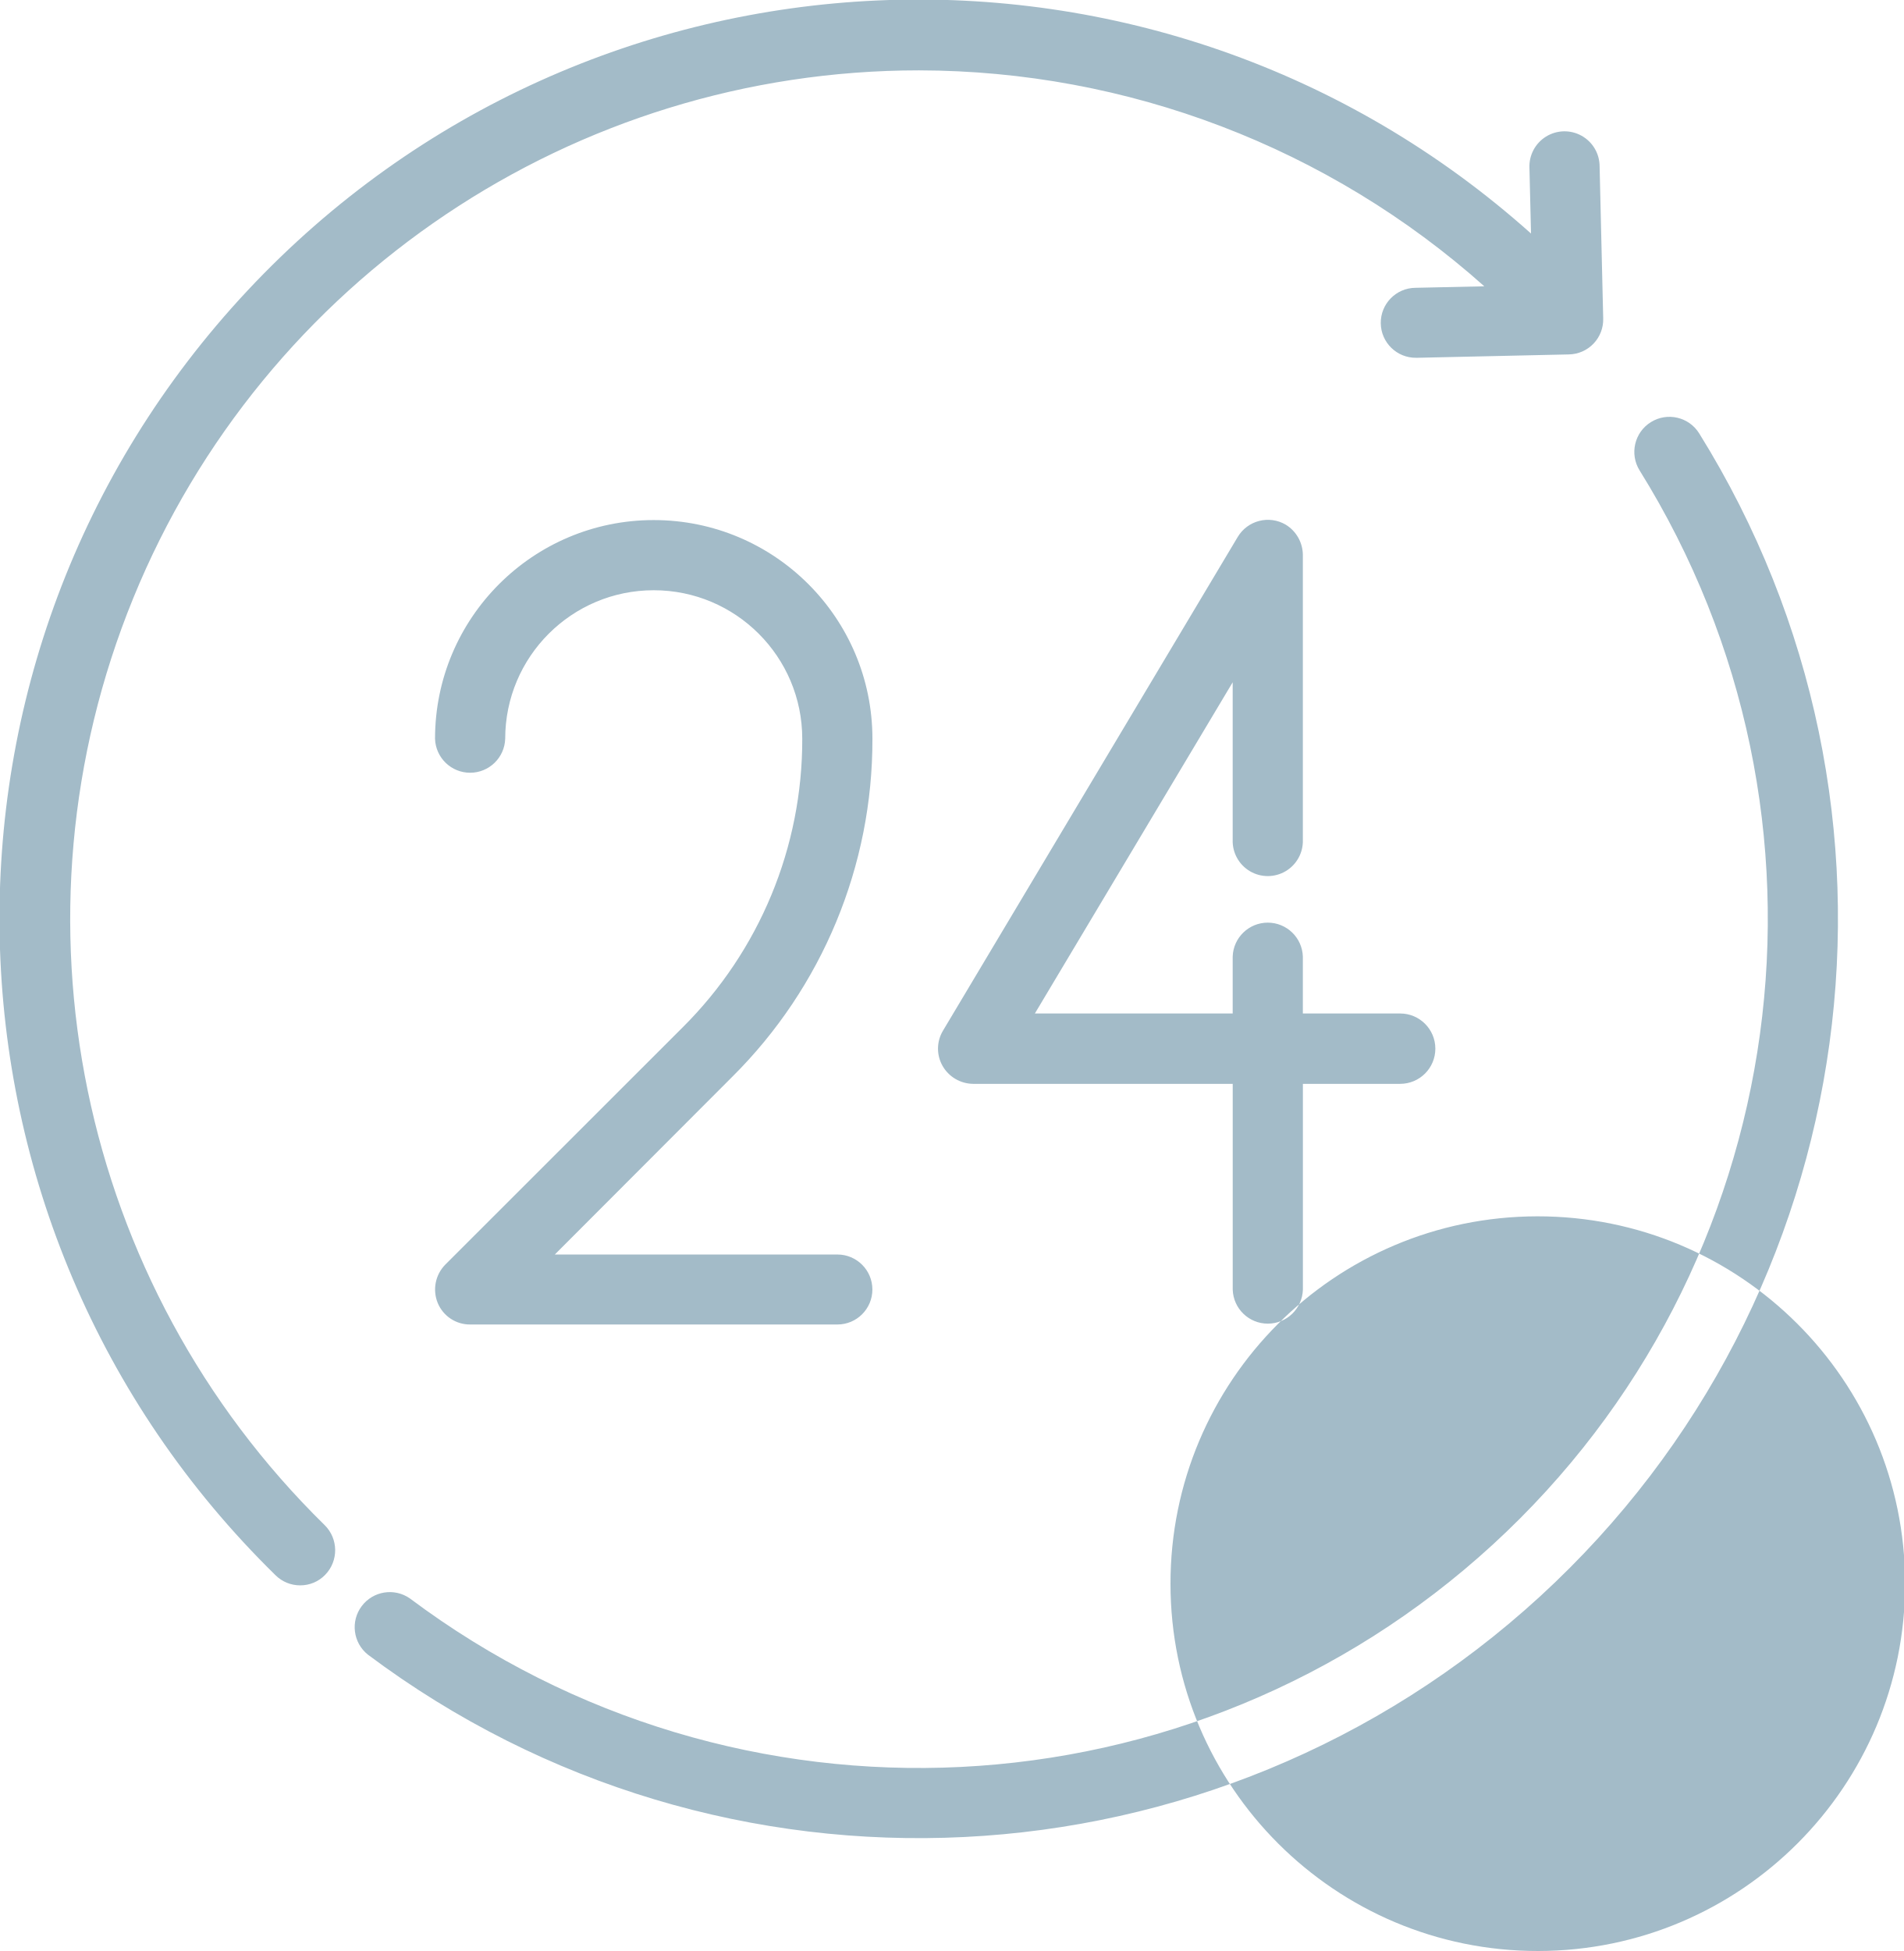
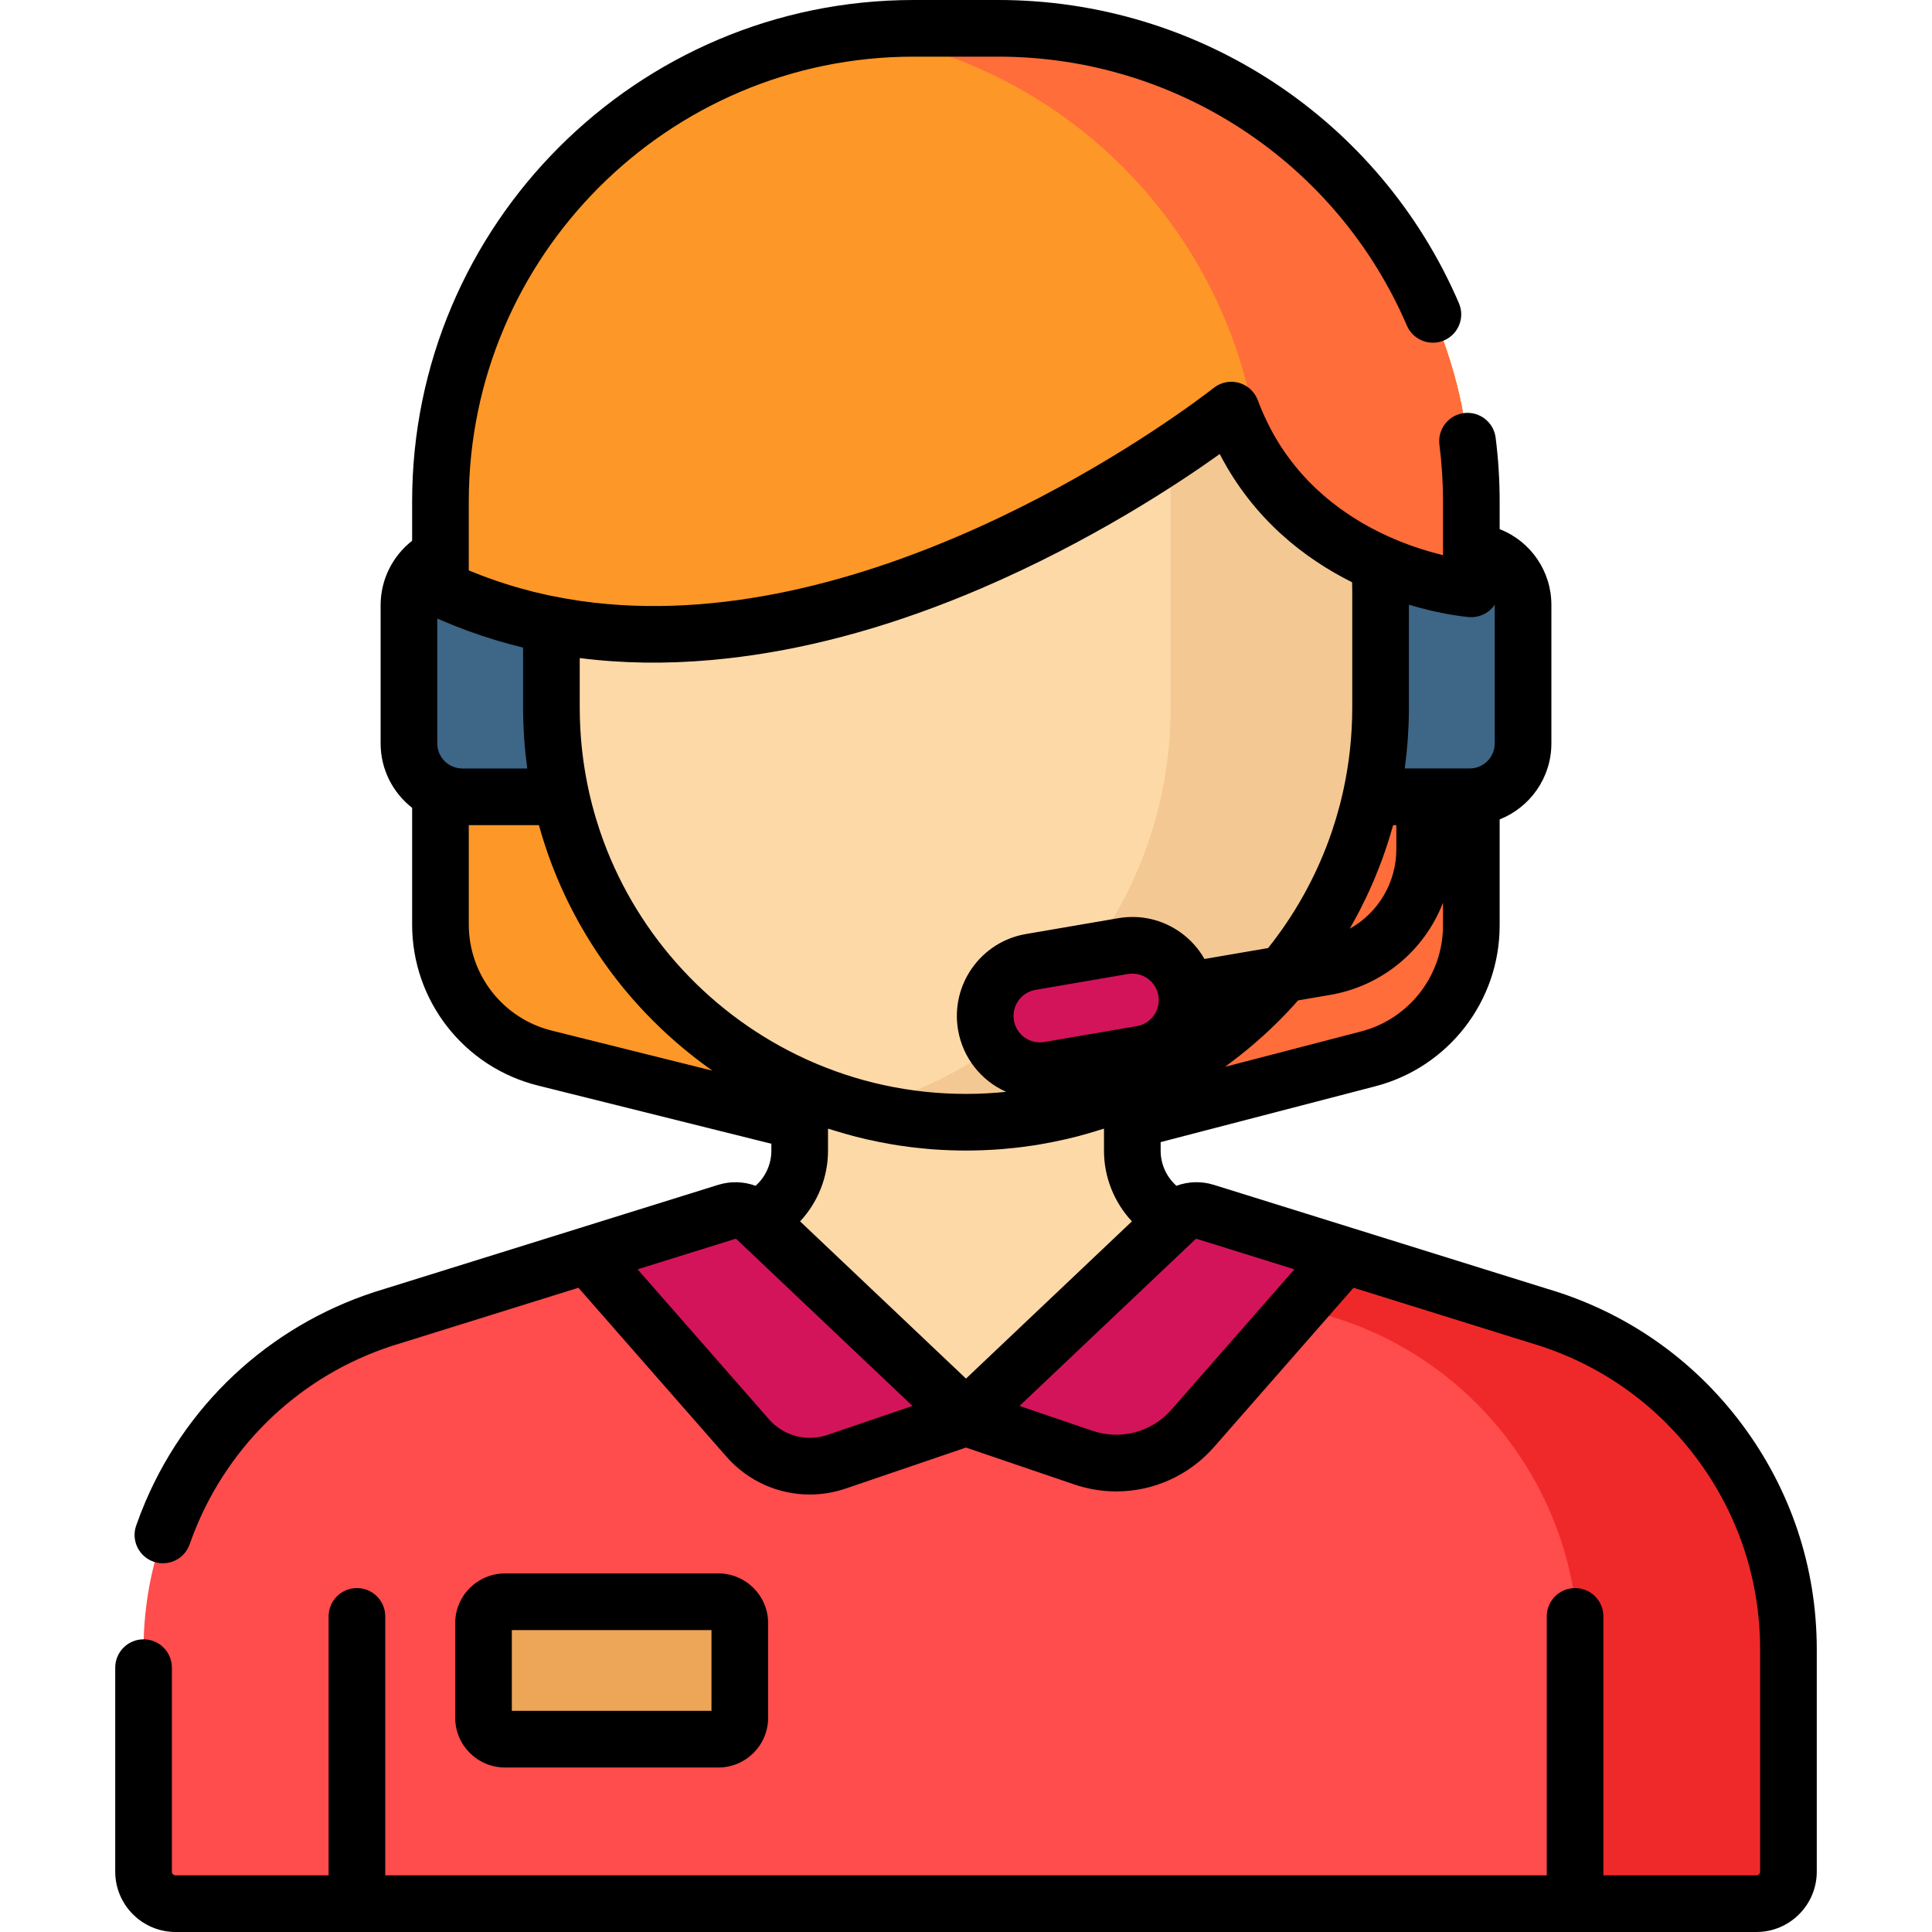
- <svg xmlns="http://www.w3.org/2000/svg" width="50.875" height="52.13">
-   <path d="M41.078 32.5a9.815 9.815 0 11-9.8 9.82 9.811 9.811 0 019.8-9.82zm4.328-20.92a.937.937 0 00-1.592.99 22.684 22.684 0 01-32.86 30.14.938.938 0 00-1.125 1.5 24.559 24.559 0 0035.577-32.63zm-23.03 21.94h-7.55l4.743-4.75a12.68 12.68 0 003.744-9.03 5.844 5.844 0 10-11.688 0 .938.938 0 001.875 0 3.969 3.969 0 117.938 0 10.836 10.836 0 01-3.195 7.71l-6.344 6.34a.949.949 0 00-.2 1.03.93.93 0 00.866.57h9.813a.935.935 0 10-.002-1.87zm15.039-6.44h-2.6v-1.52a.938.938 0 00-1.875 0v1.52h-5.286l5.286-8.85v4.21a.938.938 0 101.875 0v-7.62a.957.957 0 00-.456-.8.94.94 0 00-1.286.33l-7.875 13.19a.933.933 0 00-.011.94.951.951 0 00.816.48h6.938v5.5a.938.938 0 001.875 0v-5.5h2.6a.94.94 0 00-.001-1.88zm5.33-22.63a.938.938 0 10-1.875.04l.042 1.75A24.556 24.556 0 007.363 42.09a.93.93 0 00.656.27.92.92 0 00.669-.28.942.942 0 00-.013-1.33A22.679 22.679 0 0124.557 1.88a22.745 22.745 0 0115.107 5.77l-1.843.04a.935.935 0 00.022 1.87h.023l4.06-.09a.934.934 0 00.915-.96z" fill="#a3bbc8" fill-rule="evenodd" />
+ <svg xmlns="http://www.w3.org/2000/svg" version="1.1" id="Capa_1" x="0" y="0" viewBox="0 0 511.999 511.999" xml:space="preserve">
+   <path d="M362.585 280.61l-97.245 25.286a37.16 37.16 0 01-18.341.092l-102.588-25.581c-16.269-4.057-27.686-18.67-27.686-35.437V132.891c0-69.248 56.137-125.385 125.385-125.385h22.422c69.248 0 125.385 56.137 125.385 125.385v112.372c-.002 16.631-11.237 31.162-27.332 35.347z" fill="#fd9727" />
+   <path d="M264.531 7.507h-22.422c-5.632 0-11.175.378-16.611 1.097 61.395 8.127 108.774 60.672 108.774 124.287v112.372c0 16.631-11.236 31.162-27.331 35.347l-79.164 20.584 19.222 4.793a37.16 37.16 0 0018.341-.092l97.245-25.286c16.096-4.185 27.331-18.716 27.331-35.347V132.891C389.915 63.643 333.779 7.507 264.531 7.507z" fill="#ff6d3a" />
+   <path d="M122.528 211.167h26.607v-64.958h-26.607c-7.817 0-14.154 6.337-14.154 14.154v36.651c0 7.816 6.337 14.153 14.154 14.153zm266.943 0h-26.607v-64.958h26.607c7.817 0 14.154 6.337 14.154 14.154v36.651c.001 7.816-6.336 14.153-14.154 14.153z" fill="#3d6687" />
+   <path d="M316.077 324.509a19.926 19.926 0 01-16-19.536v-44.917h-88.154v44.917a19.926 19.926 0 01-16 19.536l-10.74 2.159v72.13h141.633v-72.13l-10.739-2.159z" fill="#fed9a8" />
+   <path d="M407.848 348.727l-88.408-27.565a7.937 7.937 0 00-7.824 1.817L256 375.685l-55.616-52.706a7.942 7.942 0 00-7.824-1.817l-88.408 27.565c-39.196 11.541-66.108 47.519-66.108 88.379v58.897a8.489 8.489 0 008.489 8.489h418.933a8.49 8.49 0 008.49-8.489v-58.897c0-40.859-26.912-76.838-66.108-88.379z" fill="#ff4c4c" />
+   <path d="M407.848 348.727l-88.408-27.565a7.938 7.938 0 00-7.824 1.817l-10.396 9.852 50.984 15.896c39.196 11.54 66.108 47.519 66.108 88.379v67.386h47.154a8.49 8.49 0 008.49-8.489v-58.897c0-40.859-26.912-76.838-66.108-88.379z" fill="#ef2929" />
+   <path d="M256 297.403c-60.679 0-109.868-49.19-109.868-109.868v-30.877C146.132 95.98 195.322 46.79 256 46.79s109.868 49.19 109.868 109.868v30.877c0 60.679-49.19 109.868-109.868 109.868z" fill="#fed9a8" />
+   <path d="M310.224 61.088v126.447c0 51.066-34.84 93.991-82.046 106.311A110.044 110.044 0 00256 297.403c60.678 0 109.868-49.19 109.868-109.868v-30.876c0-40.958-22.415-76.677-55.644-95.571z" fill="#f4c892" />
+   <path d="M200.384 322.979L256 375.685l-34.3 11.685a21.922 21.922 0 01-23.556-6.303l-42.425-48.417 36.84-11.486a7.938 7.938 0 017.825 1.815zm111.232 0L256 375.685l31.087 10.59a26.993 26.993 0 0029.006-7.762l40.188-45.864-36.84-11.486a7.94 7.94 0 00-7.825 1.816z" fill="#d4145a" />
+   <path d="M190.372 460.897h-56.55a5.685 5.685 0 01-5.685-5.685v-25.047a5.685 5.685 0 015.685-5.685h56.55a5.685 5.685 0 015.685 5.685v25.047a5.685 5.685 0 01-5.685 5.685z" fill="#eda558" />
+   <path d="M389.915 156.05s-47.402-3.762-63.622-47.364c0 0-114.587 91.74-209.569 47.364v-23.159c0-69.248 56.137-125.385 125.385-125.385h22.422c69.248 0 125.385 56.137 125.385 125.385v23.159h-.001z" fill="#fd9727" />
+   <path d="M264.531 7.507h-22.422c-5.632 0-11.175.378-16.611 1.097 58.377 7.728 104.078 55.614 108.43 114.991 19.989 29.593 55.987 32.455 55.987 32.455v-23.159c0-69.248-56.136-125.384-125.384-125.384z" fill="#ff6d3a" />
+   <path d="M275.587 283.743c-6.939 0-13.075-4.992-14.287-12.062-1.355-7.9 3.951-15.403 11.851-16.757l24.472-4.197c7.902-1.357 15.403 3.951 16.758 11.851 1.355 7.9-3.951 15.403-11.851 16.757l-24.472 4.197c-.83.143-1.656.211-2.471.211z" fill="#d4145a" />
+   <path d="M461.612 377.425c-12.975-17.346-30.81-29.751-51.585-35.882l-51.5-16.057-.011-.004-36.839-11.485a15.424 15.424 0 00-9.914.247c-2.608-2.323-4.179-5.689-4.179-9.271v-2.304l56.89-14.792c19.4-5.045 32.949-22.567 32.949-42.613v-28.108c8.02-3.177 13.71-11.005 13.71-20.142v-36.651a21.52 21.52 0 00-13.71-20.132v-7.339c0-5.655-.359-11.348-1.068-16.924-.523-4.112-4.283-7.013-8.393-6.5a7.507 7.507 0 00-6.5 8.394c.629 4.95.948 10.006.948 15.03v14.223a81.998 81.998 0 01-14.743-5.077c-.264-.12-.524-.243-.786-.365-10.6-4.979-22.408-13.469-30.068-27.858a67.852 67.852 0 01-1.186-2.347 65.878 65.878 0 01-.618-1.346c-.188-.417-.379-.829-.56-1.254-.39-.92-.767-1.851-1.12-2.8a7.504 7.504 0 00-6.796-4.886c-.111-.004-.222.007-.333.009-.183.002-.366-.001-.548.015a7.498 7.498 0 00-3.628 1.321c-.141.098-.286.19-.422.298a31.697 31.697 0 01-.353.277l-.225.174-.178.137a112.752 112.752 0 01-.58.444l-.184.14-.552.417-.126.095c-13.89 10.419-91.182 65.242-165.356 54.779l-.393-.058a128.836 128.836 0 01-7.673-1.353c-.33-.069-.662-.135-.991-.207a120.572 120.572 0 01-3.55-.824c-.48-.119-.956-.249-1.434-.374a122.458 122.458 0 01-3.92-1.091 124.182 124.182 0 01-4.525-1.45 113.71 113.71 0 01-3.817-1.374c-1.075-.409-2.148-.83-3.218-1.274-.098-.041-.198-.078-.296-.119v-18.273c0-64.998 52.88-117.878 117.878-117.878h22.422a117.842 117.842 0 01108.308 71.271 7.506 7.506 0 009.865 3.923 7.506 7.506 0 003.923-9.864A132.845 132.845 0 00264.531 0H242.11c-73.277 0-132.891 59.614-132.891 132.891v10.412c-5.184 4.05-8.351 10.315-8.351 17.059v36.651c0 6.928 3.274 13.102 8.351 17.07v30.887a43.96 43.96 0 0033.376 42.721l61.822 15.416v1.866c0 3.583-1.571 6.95-4.18 9.273a15.45 15.45 0 00-9.911-.249l-36.84 11.486-.012.004-51.498 16.057c-28.552 8.425-51.656 28.952-63.394 56.326a100.054 100.054 0 00-2.498 6.434 7.506 7.506 0 004.614 9.561 7.509 7.509 0 009.561-4.614 85.515 85.515 0 012.122-5.466c9.976-23.267 29.619-40.71 53.891-47.857l.114-.034 46.906-14.625 39.206 44.745c5.704 6.509 13.776 10.047 22.092 10.047a29.568 29.568 0 009.531-1.585L256 383.616l28.666 9.765a34.632 34.632 0 0011.174 1.858c9.749-.001 19.213-4.149 25.899-11.779l36.969-42.191 46.906 14.625.114.034c17.664 5.201 32.832 15.745 43.861 30.49 11.03 14.745 16.86 32.272 16.86 50.687v58.897a.984.984 0 01-.982.983h-40.549v-68.624a7.507 7.507 0 00-15.014 0v68.624H102.096v-68.624a7.507 7.507 0 00-15.014 0v68.624H46.533a.983.983 0 01-.982-.983v-54.06a7.507 7.507 0 00-15.014 0v54.06c0 8.82 7.176 15.997 15.996 15.997h418.934c8.82 0 15.996-7.176 15.996-15.997v-58.897c0-21.68-6.865-42.317-19.851-59.68zm-79.203-132.162c0 13.21-8.929 24.758-21.713 28.082l-36.051 9.374c.462-.334.906-.689 1.362-1.029.188-.14.374-.283.561-.424a116.34 116.34 0 003.786-2.979l.485-.4a118.246 118.246 0 003.896-3.378l.185-.166a118.285 118.285 0 005.9-5.758c.142-.148.281-.299.421-.447.939-.993 1.864-1.999 2.768-3.023l8.473-1.453a39.099 39.099 0 0029.926-24.441v6.042h.001zm-10.106-41.89c.335-2.472.594-4.968.772-7.487.018-.255.032-.51.049-.764.063-.984.114-1.97.152-2.96.013-.319.027-.637.036-.956.038-1.22.063-2.442.063-3.671v-27.282c8.756 2.632 15.134 3.214 15.929 3.278l.017.001h.009a7.5 7.5 0 006.247-2.557c.063-.072.117-.15.177-.224.11-.137.221-.274.321-.418.013-.019.03-.037.043-.056v36.735c0 3.557-2.81 6.462-6.327 6.63-.041.001-.082-.004-.124-.002-.118.004-.235.01-.366.019h-17.035c.015-.094.024-.19.037-.286zm-11.911 37.785a117.138 117.138 0 001.528-3.074 132.42 132.42 0 002.084-4.6c.224-.525.44-1.054.657-1.583.377-.92.742-1.846 1.097-2.777.163-.43.332-.857.491-1.289a115.75 115.75 0 001.241-3.586c.148-.449.296-.897.439-1.348.392-1.238.764-2.485 1.116-3.74.046-.163.1-.322.145-.485h.854v6.354a24.114 24.114 0 01-12.344 21.086c.191-.33.364-.67.552-1.001.432-.765.857-1.534 1.272-2.309.291-.549.583-1.096.868-1.648zm-240.586-38.089l-.02-.007c-2.3-1.047-3.905-3.361-3.905-6.048v-33.1c.22.097.443.189.663.285a126.472 126.472 0 003.287 1.379c.329.133.656.267.986.397 1.012.4 2.029.789 3.053 1.165l.125.047a135.794 135.794 0 0014.629 4.428v15.921c0 1.229.025 2.451.063 3.671.01.319.024.637.036.956.039.99.089 1.976.152 2.96.016.255.03.51.049.764.178 2.518.437 5.014.772 7.487.013.096.021.192.035.287h-17.204a6.617 6.617 0 01-2.721-.592zm26.421 70.054a28.97 28.97 0 01-21.995-28.153v-26.296h18.581c.044.16.098.316.142.476a114.92 114.92 0 001.579 5.163c.406 1.229.827 2.451 1.273 3.661.164.445.337.886.506 1.329a114.848 114.848 0 003.179 7.522c.231.498.459.997.698 1.492.51 1.059 1.04 2.106 1.581 3.146a111.549 111.549 0 003.527 6.305 117.424 117.424 0 002.875 4.547 119.8 119.8 0 003.097 4.436c.338.461.677.922 1.021 1.378a119.1 119.1 0 002.428 3.101c.275.34.546.682.825 1.019.558.675 1.123 1.342 1.695 2.004.136.158.276.311.413.468a116.745 116.745 0 003.251 3.571c.186.196.374.389.562.584a118.21 118.21 0 007.464 7.11c.144.125.286.252.43.376a117.932 117.932 0 006.45 5.192l.107.079c.95.709 1.896 1.422 2.868 2.103l-42.557-10.613zm13.673-50.324l-.082-.224a99.45 99.45 0 01-.779-2.207l-.048-.144a101.416 101.416 0 01-2.014-6.732c-.042-.16-.087-.319-.128-.479-.14-.546-.271-1.096-.403-1.646-.093-.388-.186-.775-.274-1.165a100.355 100.355 0 01-.568-2.674 105.596 105.596 0 01-.684-3.823c-.093-.583-.179-1.168-.262-1.753-.041-.286-.082-.572-.121-.859-.086-.648-.163-1.297-.237-1.947-.027-.239-.057-.478-.082-.718-.073-.689-.136-1.379-.196-2.069-.018-.212-.04-.423-.057-.635-.056-.707-.102-1.415-.143-2.123-.012-.202-.028-.403-.039-.606-.038-.721-.064-1.442-.088-2.163-.006-.192-.017-.382-.022-.574-.024-.908-.037-1.817-.037-2.726V174.39c11.164 1.435 22.86 1.598 34.972.515.395-.035.793-.079 1.189-.116.982-.094 1.966-.194 2.953-.305a187.1 187.1 0 002.625-.308c.247-.031.495-.065.743-.098 20.379-2.616 41.818-8.666 63.967-18.171 28.992-12.442 51.842-27.496 63.157-35.582 8.96 17.311 22.543 27.729 35.076 33.981.019.791.041 1.586.041 2.353v30.876c0 .909-.013 1.817-.037 2.726-.005.192-.016.382-.022.574a97.467 97.467 0 01-.088 2.163c-.011.203-.027.404-.039.606-.042.708-.087 1.416-.143 2.123-.017.212-.038.423-.057.635a95.81 95.81 0 01-.196 2.069c-.025.24-.055.478-.082.718-.074.65-.151 1.299-.237 1.947-.038.287-.08.573-.121.859a102.814 102.814 0 01-.436 2.802 94.407 94.407 0 01-.758 3.982c-.104.49-.209.978-.32 1.465-.088.391-.182.78-.275 1.169-.131.547-.261 1.095-.401 1.639-.043.168-.09.334-.134.502a100.904 100.904 0 01-2.002 6.689l-.058.174c-.249.732-.507 1.461-.771 2.185l-.091.25a102.332 102.332 0 01-16.039 28.434l-16.86 2.892a21.92 21.92 0 00-6.404-7.084c-4.803-3.398-10.642-4.723-16.438-3.724l-24.472 4.197c-11.967 2.052-20.033 13.457-17.981 25.424a21.956 21.956 0 0012.743 16.394c-3.5.363-7.051.552-10.645.552-14.871 0-29.01-3.191-41.772-8.919-.283-.127-.565-.257-.847-.387-24.64-11.332-44.044-32.17-53.476-57.792zm145.897 46.278a6.963 6.963 0 01-4.536 2.86l-24.476 4.197a6.981 6.981 0 01-8.087-5.721 7.014 7.014 0 015.721-8.09l24.474-4.197a6.959 6.959 0 015.229 1.184 6.959 6.959 0 012.86 4.536 6.96 6.96 0 01-1.185 5.231zM219.28 380.264a14.373 14.373 0 01-15.49-4.144l-34.82-39.739 25.825-8.052a.433.433 0 01.424.099l46.597 44.16-22.536 7.676zM256 365.342l-43.966-41.665c4.656-4.999 7.396-11.665 7.396-18.705v-5.875c.488.16.983.298 1.473.452.247.078.496.152.743.228 1.486.456 2.98.881 4.482 1.276.27.071.539.144.81.213.837.214 1.675.421 2.516.616.218.051.437.096.656.145a117.076 117.076 0 005.876 1.169c.706.121 1.412.244 2.121.352 1.067.164 2.14.311 3.216.446.564.07 1.129.132 1.694.194.91.101 1.823.19 2.739.27.385.033.768.073 1.154.103 1.285.099 2.577.17 3.872.227.365.016.731.029 1.096.042 1.368.047 2.741.08 4.121.08s2.752-.033 4.121-.08a120.459 120.459 0 004.968-.269c.385-.029.769-.07 1.154-.103.916-.08 1.829-.169 2.739-.27.565-.062 1.13-.124 1.694-.194 1.076-.135 2.149-.282 3.216-.446.709-.108 1.415-.231 2.121-.352a116.659 116.659 0 005.876-1.169c.218-.049.438-.094.656-.145.841-.195 1.68-.402 2.516-.616.271-.069.54-.142.81-.213 1.502-.395 2.995-.821 4.482-1.276.248-.076.496-.15.743-.228.49-.154.984-.291 1.473-.452v5.875c0 7.041 2.74 13.707 7.396 18.705L256 365.342zm54.447 8.225a19.429 19.429 0 01-20.94 5.603l-19.324-6.582 46.597-44.16a.43.43 0 01.425-.098l25.824 8.052-32.582 37.185z" />
+   <path d="M190.372 468.404c7.274 0 13.192-5.917 13.192-13.192v-25.047c0-7.274-5.918-13.193-13.192-13.193h-56.55c-7.274 0-13.192 5.918-13.192 13.193v25.047c0 7.274 5.918 13.192 13.192 13.192h56.55zm-54.729-36.418h52.907v21.404h-52.907v-21.404z" />
</svg>
